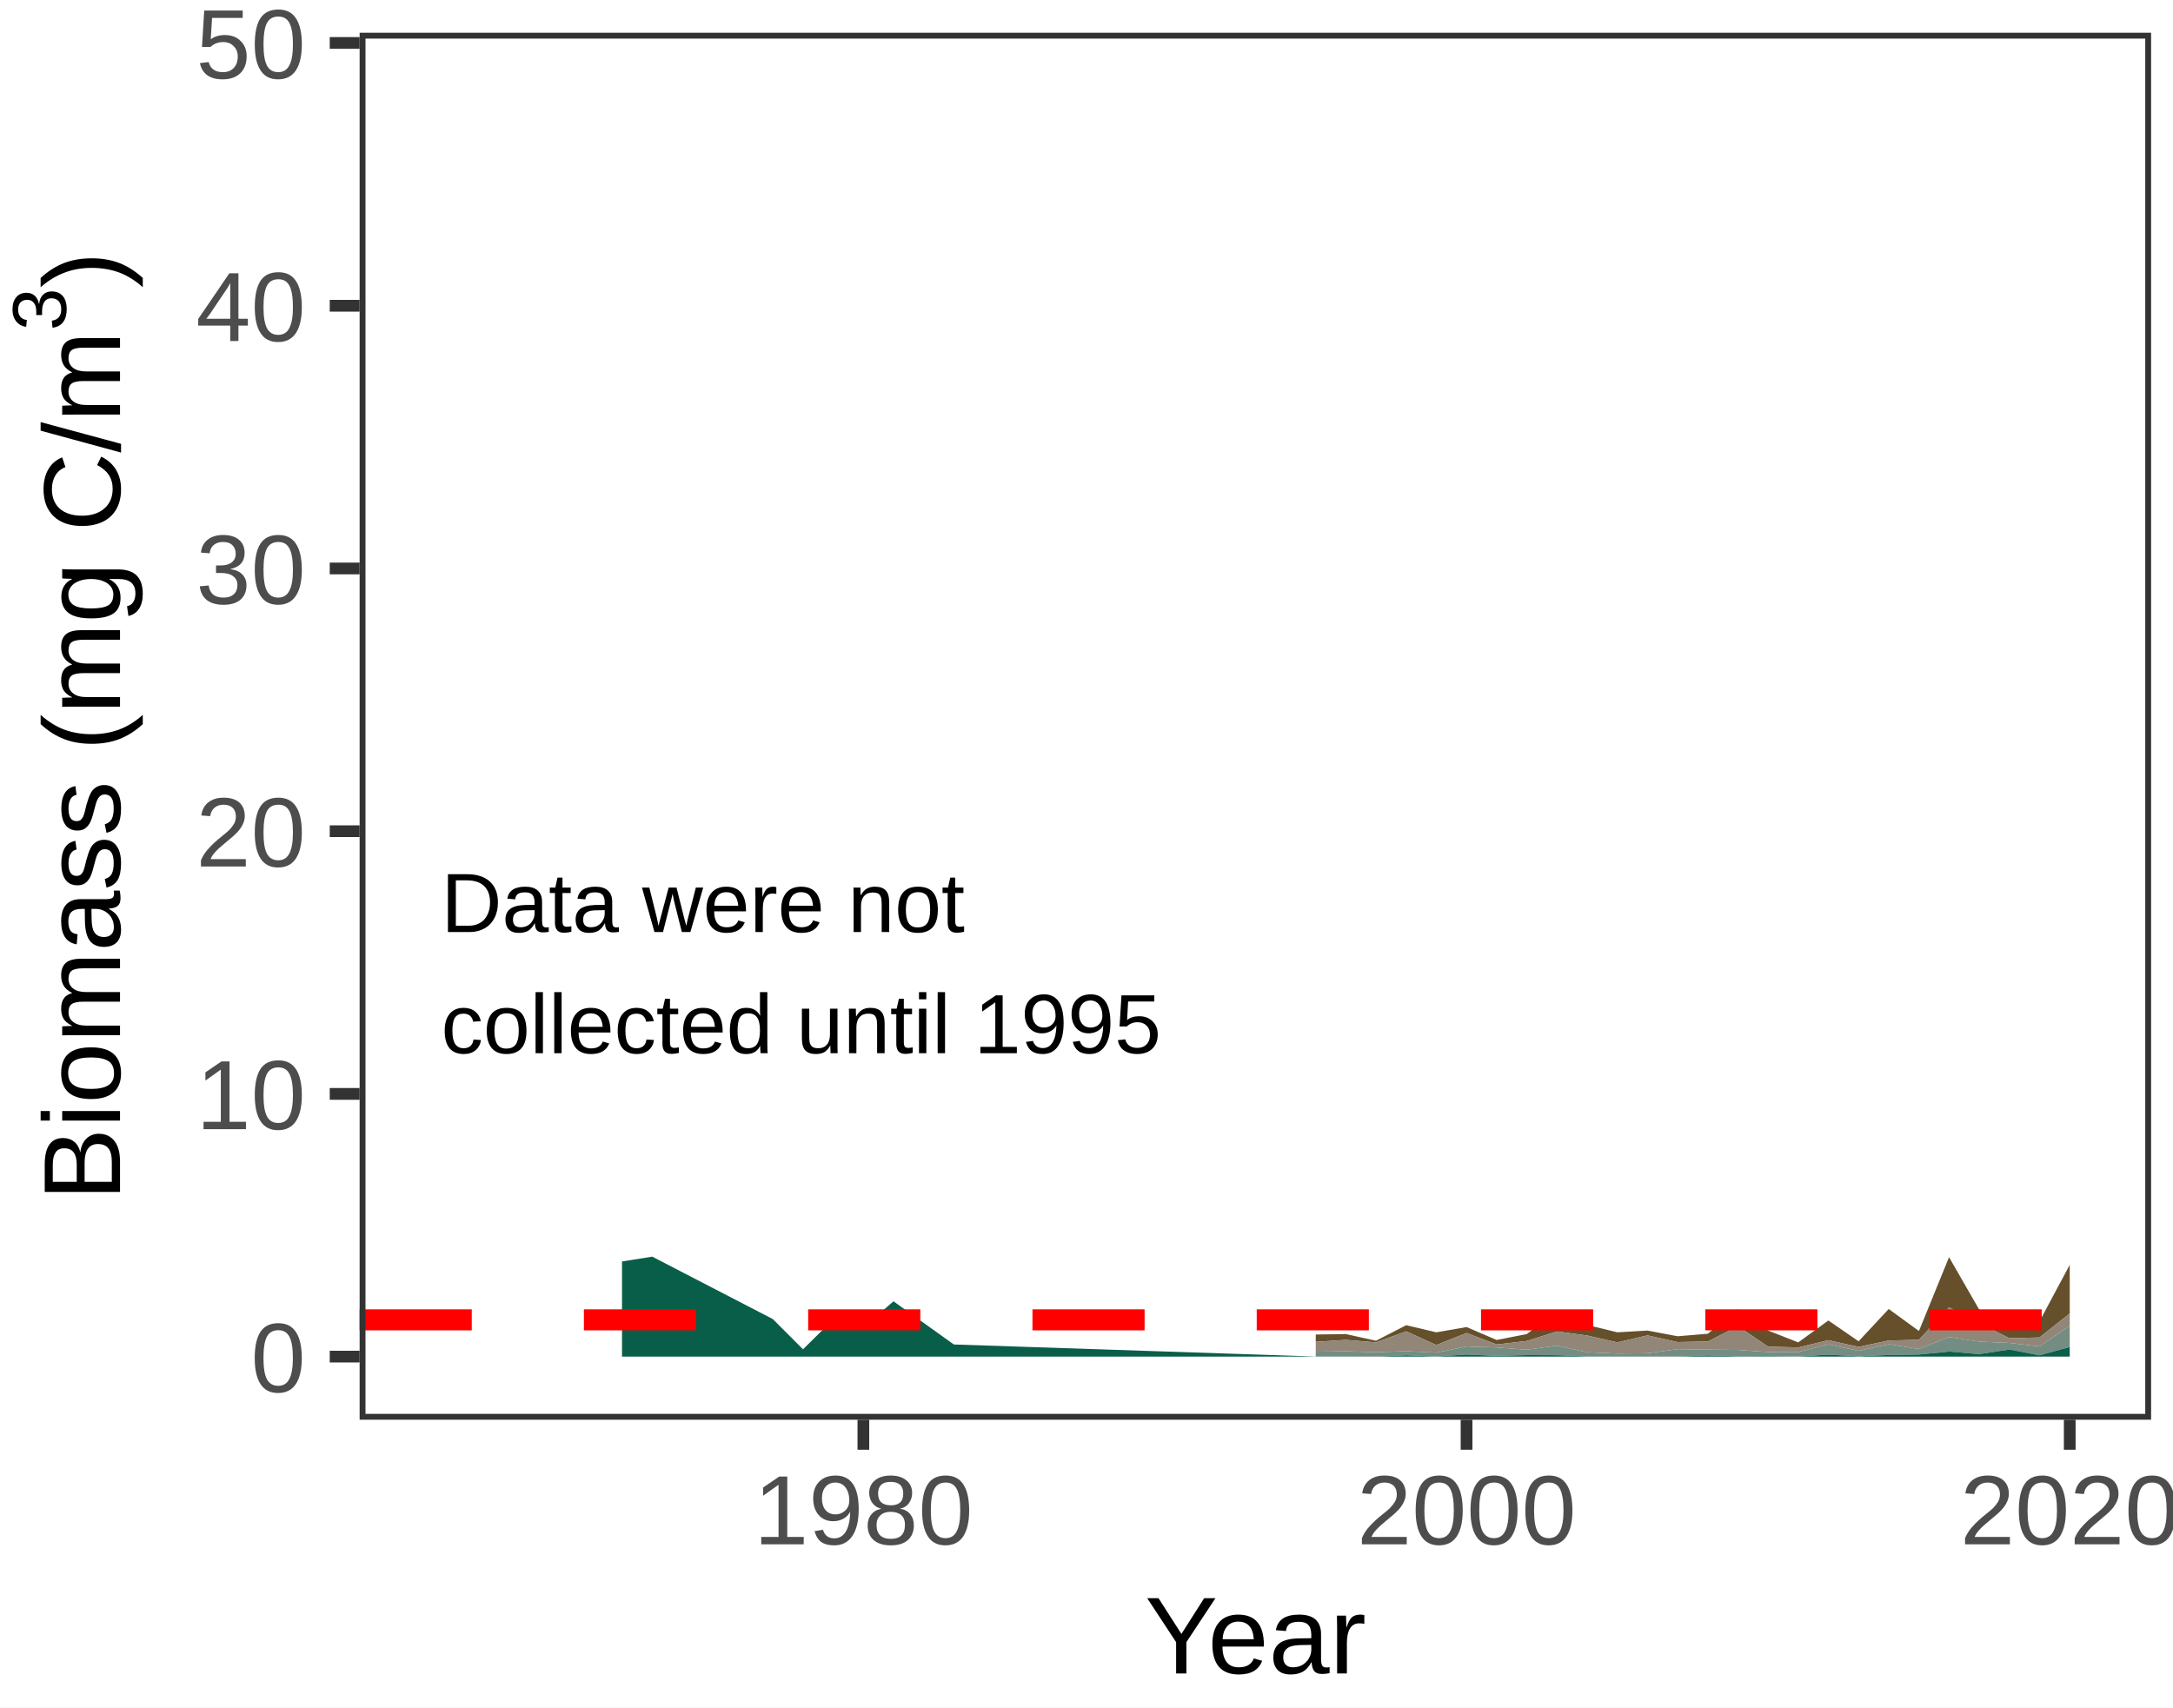
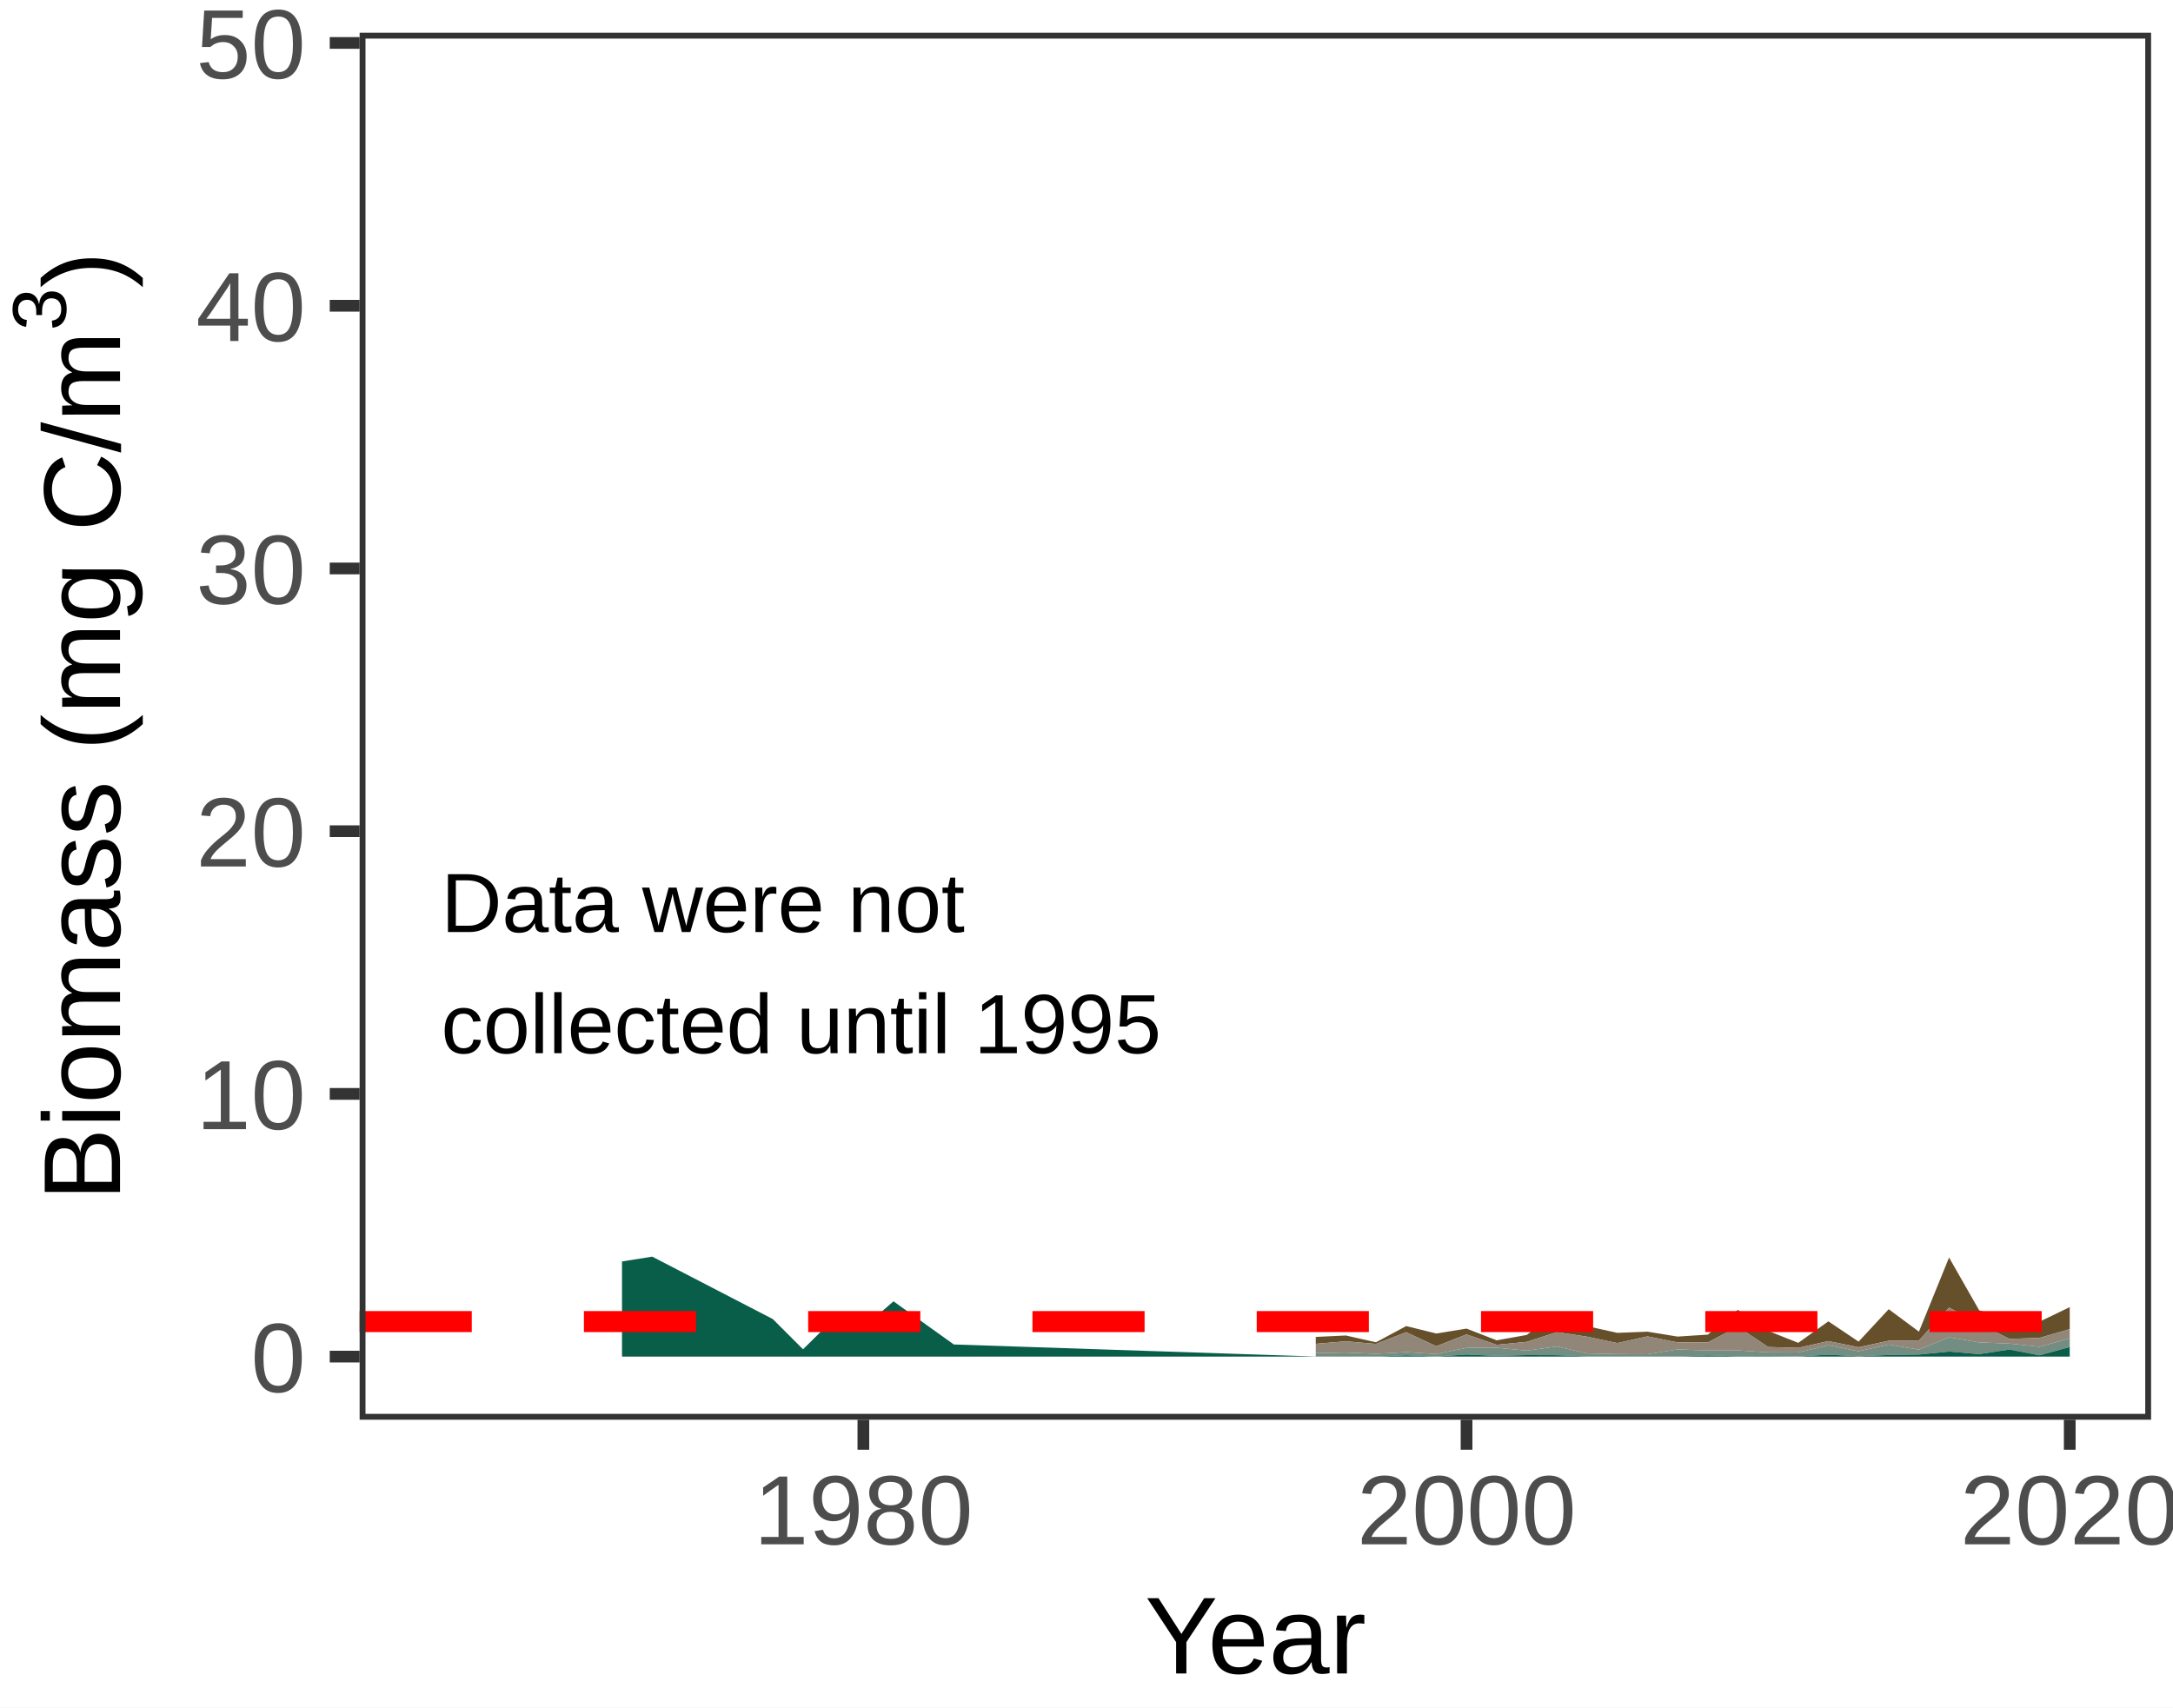
<svg xmlns="http://www.w3.org/2000/svg" class="svglite" width="198.43pt" height="155.91pt" viewBox="0 0 198.43 155.91">
  <defs>
    <style type="text/css">
    .svglite line, .svglite polyline, .svglite polygon, .svglite path, .svglite rect, .svglite circle {
      fill: none;
      stroke: #000000;
      stroke-linecap: round;
      stroke-linejoin: round;
      stroke-miterlimit: 10.00;
    }
  </style>
  </defs>
  <rect width="100%" height="100%" style="stroke: none; fill: #FFFFFF;" />
  <defs>
    <clipPath id="cpMC4wMHwxOTguNDN8MC4wMHwxNTUuOTE=">
      <rect x="0.00" y="0.00" width="198.43" height="155.91" />
    </clipPath>
  </defs>
  <g clip-path="url(#cpMC4wMHwxOTguNDN8MC4wMHwxNTUuOTE=)">
    <rect x="0.00" y="0.00" width="198.43" height="155.91" style="stroke-width: 1.07; stroke: #FFFFFF; fill: #FFFFFF;" />
  </g>
  <defs>
    <clipPath id="cpMzIuODR8MTk2LjQzfDIuOTl8MTI5LjY0">
      <rect x="32.84" y="2.99" width="163.59" height="126.65" />
    </clipPath>
  </defs>
  <g clip-path="url(#cpMzIuODR8MTk2LjQzfDIuOTl8MTI5LjY0)">
    <rect x="32.84" y="2.99" width="163.59" height="126.65" style="stroke-width: 1.07; stroke: none; fill: #FFFFFF;" />
-     <polygon points="120.15,121.86 122.90,121.82 125.65,122.43 128.41,121.01 131.16,121.66 133.92,121.18 136.67,122.36 139.42,121.82 142.18,119.75 144.93,120.99 147.69,121.66 150.44,121.50 153.19,122.02 155.95,121.79 158.70,119.56 161.46,121.50 164.21,122.58 166.96,120.58 169.72,122.48 172.47,119.53 175.23,121.54 177.98,114.80 180.73,119.58 183.49,120.46 186.24,120.66 189.00,115.50 189.00,119.94 186.24,122.13 183.49,122.20 180.73,120.80 177.98,119.38 175.23,122.34 172.47,122.41 169.72,122.99 166.96,122.38 164.21,123.04 161.46,122.97 158.70,121.10 155.95,122.50 153.19,122.55 150.44,121.94 147.69,122.58 144.93,121.95 142.18,121.58 139.42,122.45 136.67,122.77 133.92,121.72 131.16,122.82 128.41,121.57 125.65,122.58 122.90,122.35 120.15,122.53 " style="stroke-width: 0.00; stroke: none; fill: #664F2B;" />
-     <polyline points="120.15,121.86 122.90,121.82 125.65,122.43 128.41,121.01 131.16,121.66 133.92,121.18 136.67,122.36 139.42,121.82 142.18,119.75 144.93,120.99 147.69,121.66 150.44,121.50 153.19,122.02 155.95,121.79 158.70,119.56 161.46,121.50 164.21,122.58 166.96,120.58 169.72,122.48 172.47,119.53 175.23,121.54 177.98,114.80 180.73,119.58 183.49,120.46 186.24,120.66 189.00,115.50 " style="stroke-width: 1.07; stroke: none;" />
-     <polygon points="120.15,122.53 122.90,122.35 125.65,122.58 128.41,121.57 131.16,122.82 133.92,121.72 136.67,122.77 139.42,122.45 142.18,121.58 144.93,121.95 147.69,122.58 150.44,121.94 153.19,122.55 155.95,122.50 158.70,121.10 161.46,122.97 164.21,123.04 166.96,122.38 169.72,122.99 172.47,122.41 175.23,122.34 177.98,119.38 180.73,120.80 183.49,122.20 186.24,122.13 189.00,119.94 189.00,121.06 186.24,122.95 183.49,122.63 180.73,122.51 177.98,122.09 175.23,123.18 172.47,122.75 169.72,123.35 166.96,122.76 164.21,123.46 161.46,123.46 158.70,123.27 155.95,123.24 153.19,123.20 150.44,123.57 147.69,123.60 144.93,123.48 142.18,122.88 139.42,123.25 136.67,123.04 133.92,122.95 131.16,123.52 128.41,123.38 125.65,123.48 122.90,123.39 120.15,123.43 " style="stroke-width: 0.00; stroke: none; fill: #928678;" />
-     <polyline points="120.15,122.53 122.90,122.35 125.65,122.58 128.41,121.57 131.16,122.82 133.92,121.72 136.67,122.77 139.42,122.45 142.18,121.58 144.93,121.95 147.69,122.58 150.44,121.94 153.19,122.55 155.95,122.50 158.70,121.10 161.46,122.97 164.21,123.04 166.96,122.38 169.72,122.99 172.47,122.41 175.23,122.34 177.98,119.38 180.73,120.80 183.49,122.20 186.24,122.13 189.00,119.94 " style="stroke-width: 1.07; stroke: none;" />
-     <polygon points="120.15,123.43 122.90,123.39 125.65,123.48 128.41,123.38 131.16,123.52 133.92,122.95 136.67,123.04 139.42,123.25 142.18,122.88 144.93,123.48 147.69,123.60 150.44,123.57 153.19,123.20 155.95,123.24 158.70,123.27 161.46,123.46 164.21,123.46 166.96,122.76 169.72,123.35 172.47,122.75 175.23,123.18 177.98,122.09 180.73,122.51 183.49,122.63 186.24,122.95 189.00,121.06 189.00,123.00 186.24,123.76 183.49,123.23 180.73,123.65 177.98,123.42 175.23,123.69 172.47,123.73 169.72,123.85 166.96,123.70 164.21,123.87 161.46,123.84 158.70,123.85 155.95,123.77 153.19,123.88 150.44,123.88 147.69,123.86 144.93,123.86 142.18,123.75 139.42,123.74 136.67,123.81 133.92,123.69 131.16,123.87 128.41,123.76 125.65,123.88 122.90,123.86 120.15,123.87 " style="stroke-width: 0.00; stroke: none; fill: #748D83;" />
-     <polyline points="120.15,123.43 122.90,123.39 125.65,123.48 128.41,123.38 131.16,123.52 133.92,122.95 136.67,123.04 139.42,123.25 142.18,122.88 144.93,123.48 147.69,123.60 150.44,123.57 153.19,123.20 155.95,123.24 158.70,123.27 161.46,123.46 164.21,123.46 166.96,122.76 169.72,123.35 172.47,122.75 175.23,123.18 177.98,122.09 180.73,122.51 183.49,122.63 186.24,122.95 189.00,121.06 " style="stroke-width: 1.07; stroke: none;" />
+     <polygon points="120.15,122.08 122.90,121.95 125.65,122.57 128.41,121.09 131.16,121.77 133.92,121.32 136.67,122.39 139.42,121.90 142.18,119.81 144.93,121.10 147.69,121.71 150.44,121.60 153.19,122.05 155.95,121.87 158.70,119.61 161.46,121.53 164.21,122.62 166.96,120.66 169.72,122.51 172.47,119.55 175.23,121.60 177.98,114.83 180.73,119.65 183.49,120.52 186.24,120.69 189.00,119.36 189.00,121.37 186.24,122.17 183.49,122.26 180.73,120.87 177.98,119.40 175.23,122.40 172.47,122.43 169.72,123.02 166.96,122.46 164.21,123.08 161.46,123.00 158.70,121.15 155.95,122.58 153.19,122.58 150.44,122.03 147.69,122.64 144.93,122.06 142.18,121.64 139.42,122.53 136.67,122.80 133.92,121.85 131.16,122.93 128.41,121.65 125.65,122.72 122.90,122.48 120.15,122.71 " style="stroke-width: 0.00; stroke: none; fill: #664F2B;" />
+     <polyline points="120.15,122.08 122.90,121.95 125.65,122.57 128.41,121.09 131.16,121.77 133.92,121.32 136.67,122.39 139.42,121.90 142.18,119.81 144.93,121.10 147.69,121.71 150.44,121.60 153.19,122.05 155.95,121.87 158.70,119.61 161.46,121.53 164.21,122.62 166.96,120.66 169.72,122.51 172.47,119.55 175.23,121.60 177.98,114.83 180.73,119.65 183.49,120.52 186.24,120.69 189.00,119.36 " style="stroke-width: 1.07; stroke: none;" />
+     <polygon points="120.15,122.71 122.90,122.48 125.65,122.72 128.41,121.65 131.16,122.93 133.92,121.85 136.67,122.80 139.42,122.53 142.18,121.64 144.93,122.06 147.69,122.64 150.44,122.03 153.19,122.58 155.95,122.58 158.70,121.15 161.46,123.00 164.21,123.08 166.96,122.46 169.72,123.02 172.47,122.43 175.23,122.40 177.98,119.40 180.73,120.87 183.49,122.26 186.24,122.17 189.00,121.37 189.00,122.21 186.24,122.98 183.49,122.69 180.73,122.58 177.98,122.11 175.23,123.24 172.47,122.78 169.72,123.39 166.96,122.84 164.21,123.50 161.46,123.49 158.70,123.31 155.95,123.32 153.19,123.22 150.44,123.66 147.69,123.65 144.93,123.59 142.18,122.95 139.42,123.33 136.67,123.07 133.92,123.08 131.16,123.64 128.41,123.47 125.65,123.62 122.90,123.51 120.15,123.56 " style="stroke-width: 0.00; stroke: none; fill: #928678;" />
+     <polyline points="120.15,122.71 122.90,122.48 125.65,122.72 128.41,121.65 131.16,122.93 133.92,121.85 136.67,122.80 139.42,122.53 142.18,121.64 144.93,122.06 147.69,122.64 150.44,122.03 153.19,122.58 155.95,122.58 158.70,121.15 161.46,123.00 164.21,123.08 166.96,122.46 169.72,123.02 172.47,122.43 175.23,122.40 177.98,119.40 180.73,120.87 183.49,122.26 186.24,122.17 189.00,121.37 " style="stroke-width: 1.07; stroke: none;" />
+     <polygon points="120.15,123.56 122.90,123.51 125.65,123.62 128.41,123.47 131.16,123.64 133.92,123.08 136.67,123.07 139.42,123.33 142.18,122.95 144.93,123.59 147.69,123.65 150.44,123.66 153.19,123.22 155.95,123.32 158.70,123.31 161.46,123.49 164.21,123.50 166.96,122.84 169.72,123.39 172.47,122.78 175.23,123.24 177.98,122.11 180.73,122.58 183.49,122.69 186.24,122.98 189.00,122.21 189.00,123.00 186.24,123.76 183.49,123.23 180.73,123.65 177.98,123.42 175.23,123.69 172.47,123.73 169.72,123.85 166.96,123.70 164.21,123.87 161.46,123.84 158.70,123.85 155.95,123.77 153.19,123.88 150.44,123.88 147.69,123.86 144.93,123.86 142.18,123.75 139.42,123.74 136.67,123.81 133.92,123.69 131.16,123.87 128.41,123.76 125.65,123.88 122.90,123.86 120.15,123.87 " style="stroke-width: 0.00; stroke: none; fill: #748D83;" />
+     <polyline points="120.15,123.56 122.90,123.51 125.65,123.62 128.41,123.47 131.16,123.64 133.92,123.08 136.67,123.07 139.42,123.33 142.18,122.95 144.93,123.59 147.69,123.65 150.44,123.66 153.19,123.22 155.95,123.32 158.70,123.31 161.46,123.49 164.21,123.50 166.96,122.84 169.72,123.39 172.47,122.78 175.23,123.24 177.98,122.11 180.73,122.58 183.49,122.69 186.24,122.98 189.00,122.21 " style="stroke-width: 1.07; stroke: none;" />
    <polygon points="56.80,115.19 59.56,114.75 70.57,120.45 73.33,123.21 76.08,120.49 78.84,121.22 81.59,118.83 87.10,122.77 120.15,123.87 122.90,123.86 125.65,123.88 128.41,123.76 131.16,123.87 133.92,123.69 136.67,123.81 139.42,123.74 142.18,123.75 144.93,123.86 147.69,123.86 150.44,123.88 153.19,123.88 155.95,123.77 158.70,123.85 161.46,123.84 164.21,123.87 166.96,123.70 169.72,123.85 172.47,123.73 175.23,123.69 177.98,123.42 180.73,123.65 183.49,123.23 186.24,123.76 189.00,123.00 189.00,123.88 186.24,123.88 183.49,123.88 180.73,123.88 177.98,123.88 175.23,123.88 172.47,123.88 169.72,123.88 166.96,123.88 164.21,123.88 161.46,123.88 158.70,123.88 155.95,123.88 153.19,123.88 150.44,123.88 147.69,123.88 144.93,123.88 142.18,123.88 139.42,123.88 136.67,123.88 133.92,123.88 131.16,123.88 128.41,123.88 125.65,123.88 122.90,123.88 120.15,123.88 87.10,123.88 81.59,123.88 78.84,123.88 76.08,123.88 73.33,123.88 70.57,123.88 59.56,123.88 56.80,123.88 " style="stroke-width: 0.00; stroke: none; fill: #095E49;" />
    <polyline points="56.80,115.19 59.56,114.75 70.57,120.45 73.33,123.21 76.08,120.49 78.84,121.22 81.59,118.83 87.10,122.77 120.15,123.87 122.90,123.86 125.65,123.88 128.41,123.76 131.16,123.87 133.92,123.69 136.67,123.81 139.42,123.74 142.18,123.75 144.93,123.86 147.69,123.86 150.44,123.88 153.19,123.88 155.95,123.77 158.70,123.85 161.46,123.84 164.21,123.87 166.96,123.70 169.72,123.85 172.47,123.73 175.23,123.69 177.98,123.42 180.73,123.65 183.49,123.23 186.24,123.76 189.00,123.00 " style="stroke-width: 1.07; stroke: none;" />
-     <line x1="32.84" y1="120.52" x2="196.43" y2="120.52" style="stroke-width: 1.92; stroke: #FF0000; stroke-dasharray: 10.24,10.24; stroke-linecap: butt;" />
+     <line x1="32.84" y1="120.68" x2="196.43" y2="120.68" style="stroke-width: 1.92; stroke: #FF0000; stroke-dasharray: 10.24,10.24; stroke-linecap: butt;" />
    <text x="40.28" y="85.11" style="font-size: 7.68px; font-family: Arial;" textLength="49.92px" lengthAdjust="spacingAndGlyphs">Data were not </text>
    <text x="40.28" y="96.17" style="font-size: 7.68px; font-family: Arial;" textLength="67.85px" lengthAdjust="spacingAndGlyphs"> collected until 1995</text>
    <rect x="32.84" y="2.99" width="163.59" height="126.65" style="stroke-width: 1.07; stroke: #333333;" />
  </g>
  <g clip-path="url(#cpMC4wMHwxOTguNDN8MC4wMHwxNTUuOTE=)">
    <text x="27.91" y="127.11" text-anchor="end" style="font-size: 9.00px; fill: #4D4D4D; font-family: Arial;" textLength="5.00px" lengthAdjust="spacingAndGlyphs">0</text>
    <text x="27.91" y="103.11" text-anchor="end" style="font-size: 9.00px; fill: #4D4D4D; font-family: Arial;" textLength="10.01px" lengthAdjust="spacingAndGlyphs">10</text>
    <text x="27.91" y="79.12" text-anchor="end" style="font-size: 9.00px; fill: #4D4D4D; font-family: Arial;" textLength="10.01px" lengthAdjust="spacingAndGlyphs">20</text>
    <text x="27.91" y="55.13" text-anchor="end" style="font-size: 9.00px; fill: #4D4D4D; font-family: Arial;" textLength="10.01px" lengthAdjust="spacingAndGlyphs">30</text>
    <text x="27.91" y="31.14" text-anchor="end" style="font-size: 9.00px; fill: #4D4D4D; font-family: Arial;" textLength="10.01px" lengthAdjust="spacingAndGlyphs">40</text>
    <text x="27.91" y="7.15" text-anchor="end" style="font-size: 9.00px; fill: #4D4D4D; font-family: Arial;" textLength="10.01px" lengthAdjust="spacingAndGlyphs">50</text>
    <polyline points="30.11,123.88 32.84,123.88 " style="stroke-width: 1.07; stroke: #333333; stroke-linecap: butt;" />
    <polyline points="30.11,99.89 32.84,99.89 " style="stroke-width: 1.07; stroke: #333333; stroke-linecap: butt;" />
    <polyline points="30.11,75.90 32.84,75.90 " style="stroke-width: 1.07; stroke: #333333; stroke-linecap: butt;" />
    <polyline points="30.11,51.91 32.84,51.91 " style="stroke-width: 1.07; stroke: #333333; stroke-linecap: butt;" />
    <polyline points="30.11,27.92 32.84,27.92 " style="stroke-width: 1.07; stroke: #333333; stroke-linecap: butt;" />
    <polyline points="30.11,3.92 32.84,3.92 " style="stroke-width: 1.07; stroke: #333333; stroke-linecap: butt;" />
    <polyline points="78.84,132.38 78.84,129.64 " style="stroke-width: 1.07; stroke: #333333; stroke-linecap: butt;" />
    <polyline points="133.92,132.38 133.92,129.64 " style="stroke-width: 1.07; stroke: #333333; stroke-linecap: butt;" />
    <polyline points="189.00,132.38 189.00,129.64 " style="stroke-width: 1.07; stroke: #333333; stroke-linecap: butt;" />
    <text x="78.84" y="141.02" text-anchor="middle" style="font-size: 9.00px; fill: #4D4D4D; font-family: Arial;" textLength="20.02px" lengthAdjust="spacingAndGlyphs">1980</text>
    <text x="133.92" y="141.02" text-anchor="middle" style="font-size: 9.00px; fill: #4D4D4D; font-family: Arial;" textLength="20.02px" lengthAdjust="spacingAndGlyphs">2000</text>
    <text x="189.00" y="141.02" text-anchor="middle" style="font-size: 9.00px; fill: #4D4D4D; font-family: Arial;" textLength="20.02px" lengthAdjust="spacingAndGlyphs">2020</text>
    <text x="114.64" y="152.81" text-anchor="middle" style="font-size: 10.00px; font-family: Arial;" textLength="20.22px" lengthAdjust="spacingAndGlyphs">Year</text>
    <text transform="translate(10.96,109.67) rotate(-90)" style="font-size: 10.00px; font-family: Arial;" textLength="79.48px" lengthAdjust="spacingAndGlyphs">Biomass (mg C/m</text>
    <text transform="translate(6.03,30.19) rotate(-90)" style="font-size: 7.00px; font-family: Arial;" textLength="3.90px" lengthAdjust="spacingAndGlyphs">3</text>
    <text transform="translate(10.96,26.29) rotate(-90)" style="font-size: 10.00px; font-family: Arial;" textLength="3.33px" lengthAdjust="spacingAndGlyphs">)</text>
  </g>
</svg>
